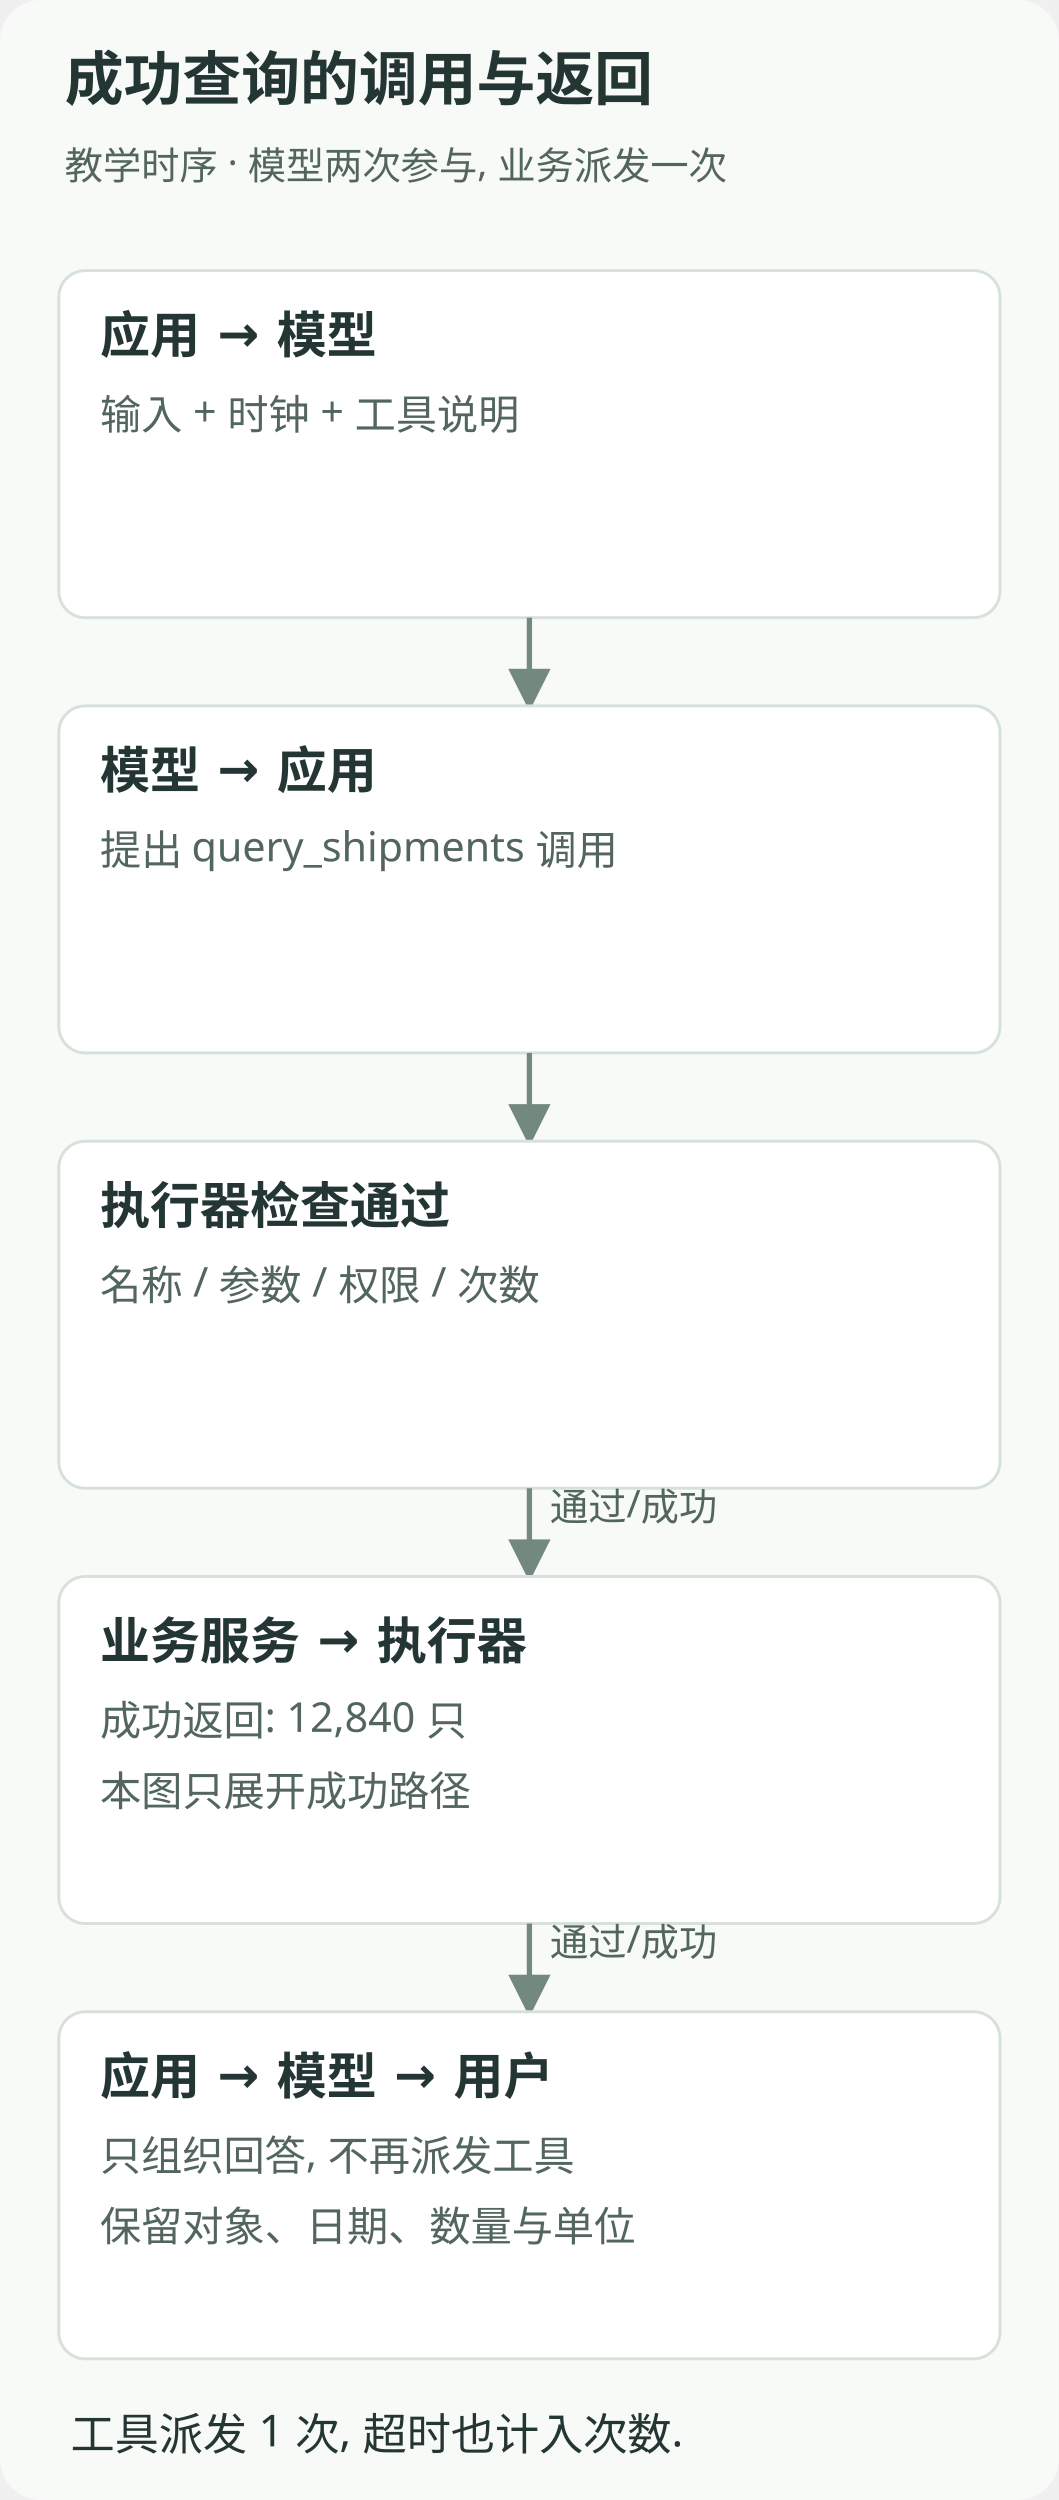
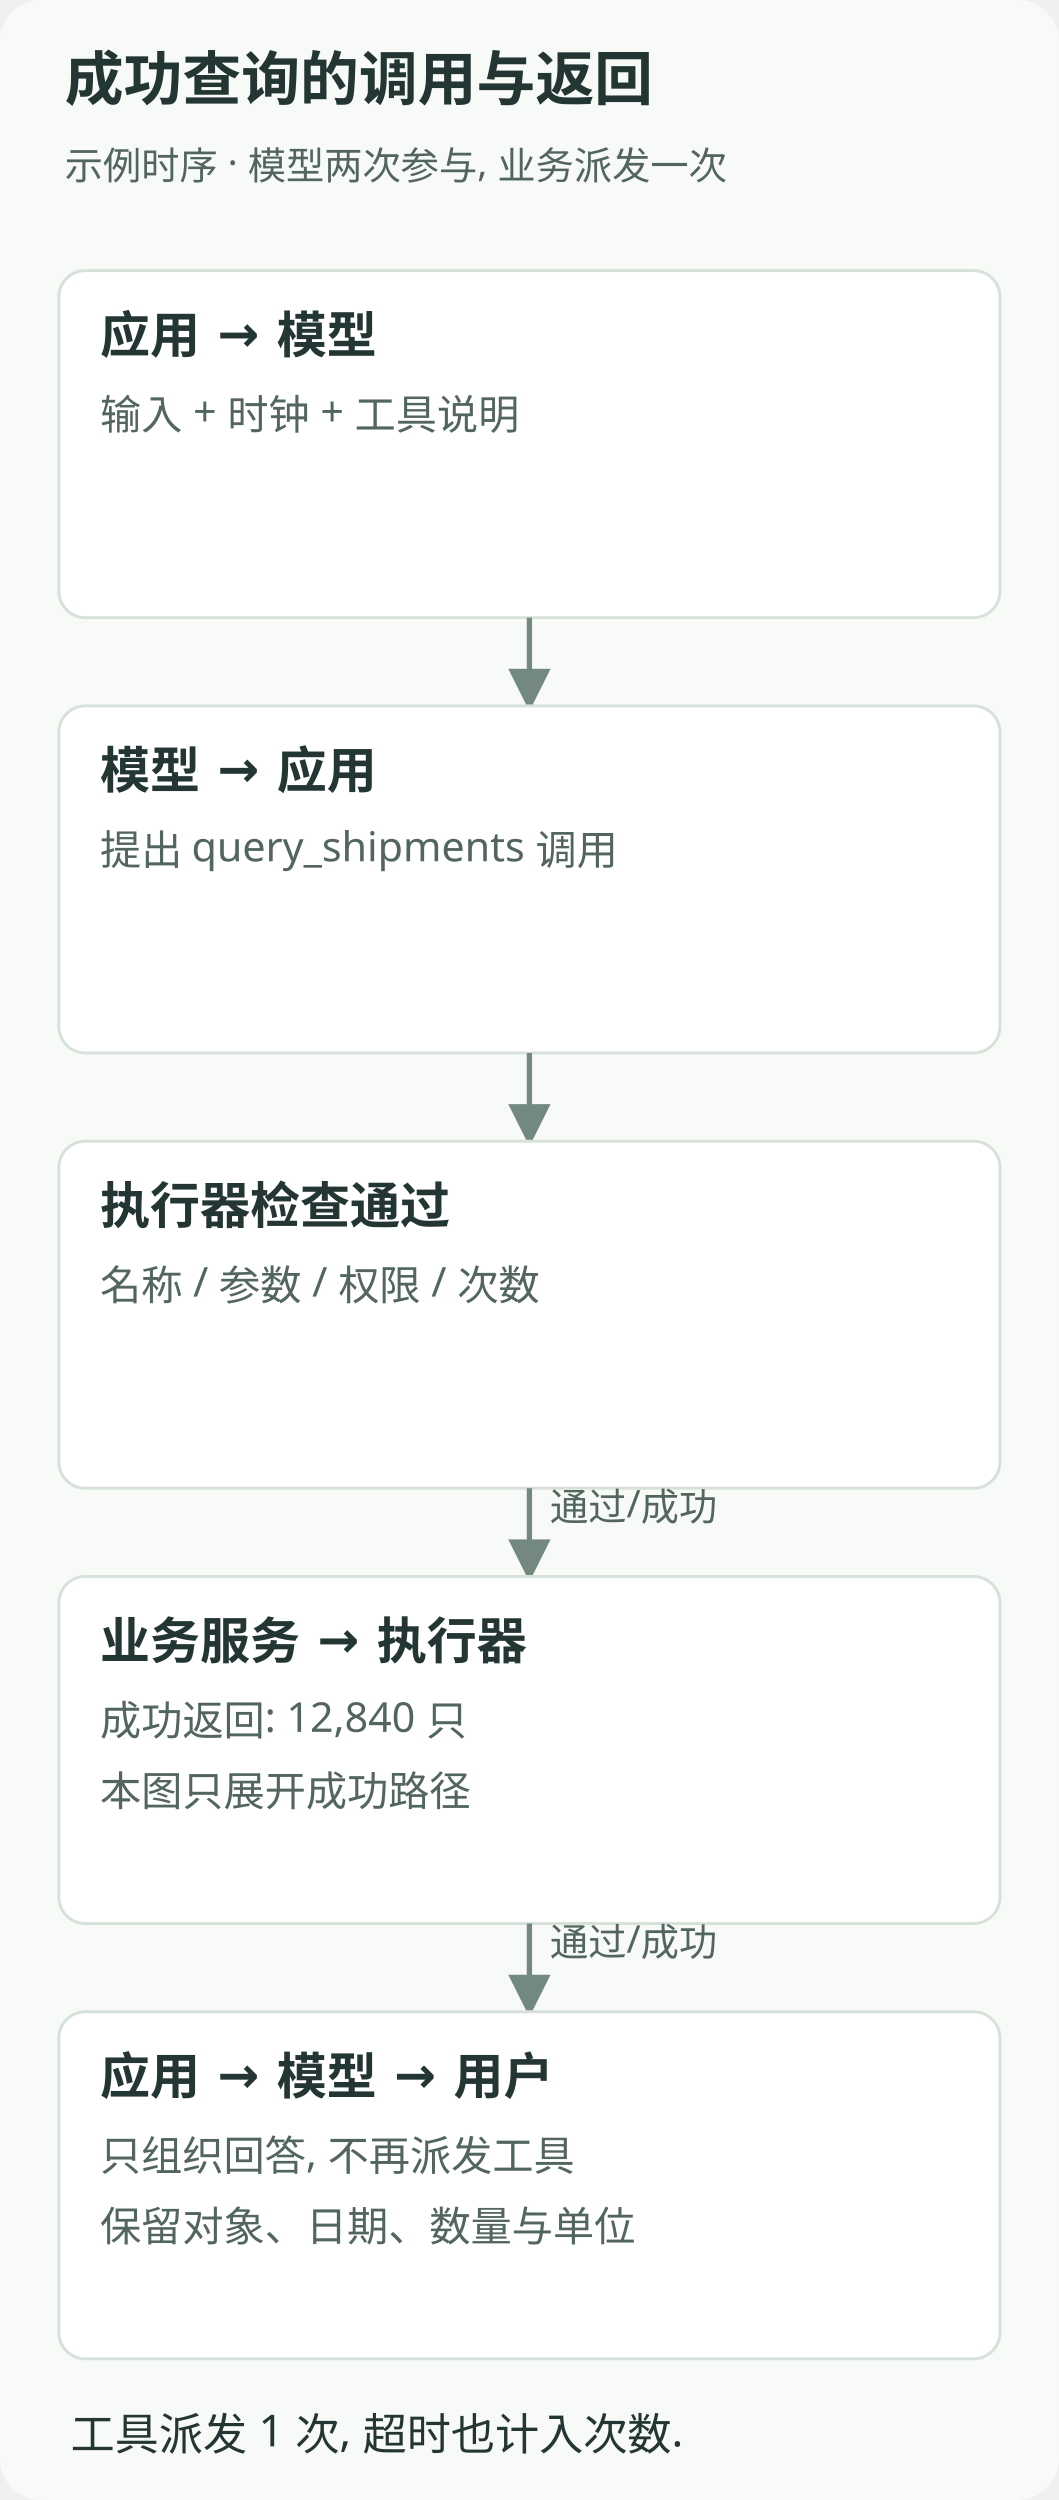
<svg xmlns="http://www.w3.org/2000/svg" width="360" height="850" viewBox="0 0 360 850" role="img" aria-label="成功查询的调用与返回">
  <defs>
    <marker id="arrow" markerWidth="8" markerHeight="8" refX="7" refY="4" orient="auto">
      <path d="M0 0 L8 4 L0 8" fill="#738980" />
    </marker>
  </defs>
  <rect width="360" height="850" rx="14" fill="#f8faf8" />
  <g font-family="PingFang SC,Microsoft YaHei,sans-serif" fill="#243633">
    <text x="22" y="34" font-size="20" fill="#243633" font-weight="600">成功查询的调用与返回</text>
-     <text x="22" y="61" font-size="13" fill="#52665d" font-weight="400">教学时序 · 模型两次参与, 业务派发一次</text>
+     <text x="22" y="61" font-size="13" fill="#52665d" font-weight="400">示例时序 · 模型两次参与, 业务派发一次</text>
    <rect x="20" y="92" width="320" height="118" rx="9" fill="#ffffff" stroke="#d6e1da" />
    <text x="34" y="120" font-size="17" fill="#243633" font-weight="600">应用 → 模型</text>
    <text x="34" y="146" font-size="14" fill="#52665d" font-weight="400">输入 + 时钟 + 工具说明</text>
    <path d="M180 210 L180 240" fill="none" stroke="#738980" stroke-width="1.8" marker-end="url(#arrow)" />
    <rect x="20" y="240" width="320" height="118" rx="9" fill="#ffffff" stroke="#d6e1da" />
    <text x="34" y="268" font-size="17" fill="#243633" font-weight="600">模型 → 应用</text>
    <text x="34" y="294" font-size="14" fill="#52665d" font-weight="400">提出 query_shipments 调用</text>
    <path d="M180 358 L180 388" fill="none" stroke="#738980" stroke-width="1.8" marker-end="url(#arrow)" />
    <rect x="20" y="388" width="320" height="118" rx="9" fill="#ffffff" stroke="#d6e1da" />
    <text x="34" y="416" font-size="17" fill="#243633" font-weight="600">执行器检查通过</text>
    <text x="34" y="442" font-size="14" fill="#52665d" font-weight="400">名称 / 参数 / 权限 / 次数</text>
    <path d="M180 506 L180 536" fill="none" stroke="#738980" stroke-width="1.8" marker-end="url(#arrow)" />
    <text x="187.0" y="517.0" font-size="13" fill="#52665d" font-weight="400">通过/成功</text>
    <rect x="20" y="536" width="320" height="118" rx="9" fill="#ffffff" stroke="#d6e1da" />
    <text x="34" y="564" font-size="17" fill="#243633" font-weight="600">业务服务 → 执行器</text>
    <text x="34" y="590" font-size="14" fill="#52665d" font-weight="400">成功返回: 12,840 只</text>
    <text x="34" y="614" font-size="14" fill="#52665d" font-weight="400">本图只展开成功路径</text>
    <path d="M180 654 L180 684" fill="none" stroke="#738980" stroke-width="1.8" marker-end="url(#arrow)" />
    <text x="187.0" y="665.0" font-size="13" fill="#52665d" font-weight="400">通过/成功</text>
    <rect x="20" y="684" width="320" height="118" rx="9" fill="#ffffff" stroke="#d6e1da" />
    <text x="34" y="712" font-size="17" fill="#243633" font-weight="600">应用 → 模型 → 用户</text>
    <text x="34" y="738" font-size="14" fill="#52665d" font-weight="400">只组织回答, 不再派发工具</text>
    <text x="34" y="762" font-size="14" fill="#52665d" font-weight="400">保留对象、日期、数量与单位</text>
    <text x="24" y="833" font-size="15" fill="#243633" font-weight="400">工具派发 1 次, 超时也计入次数.</text>
  </g>
</svg>
